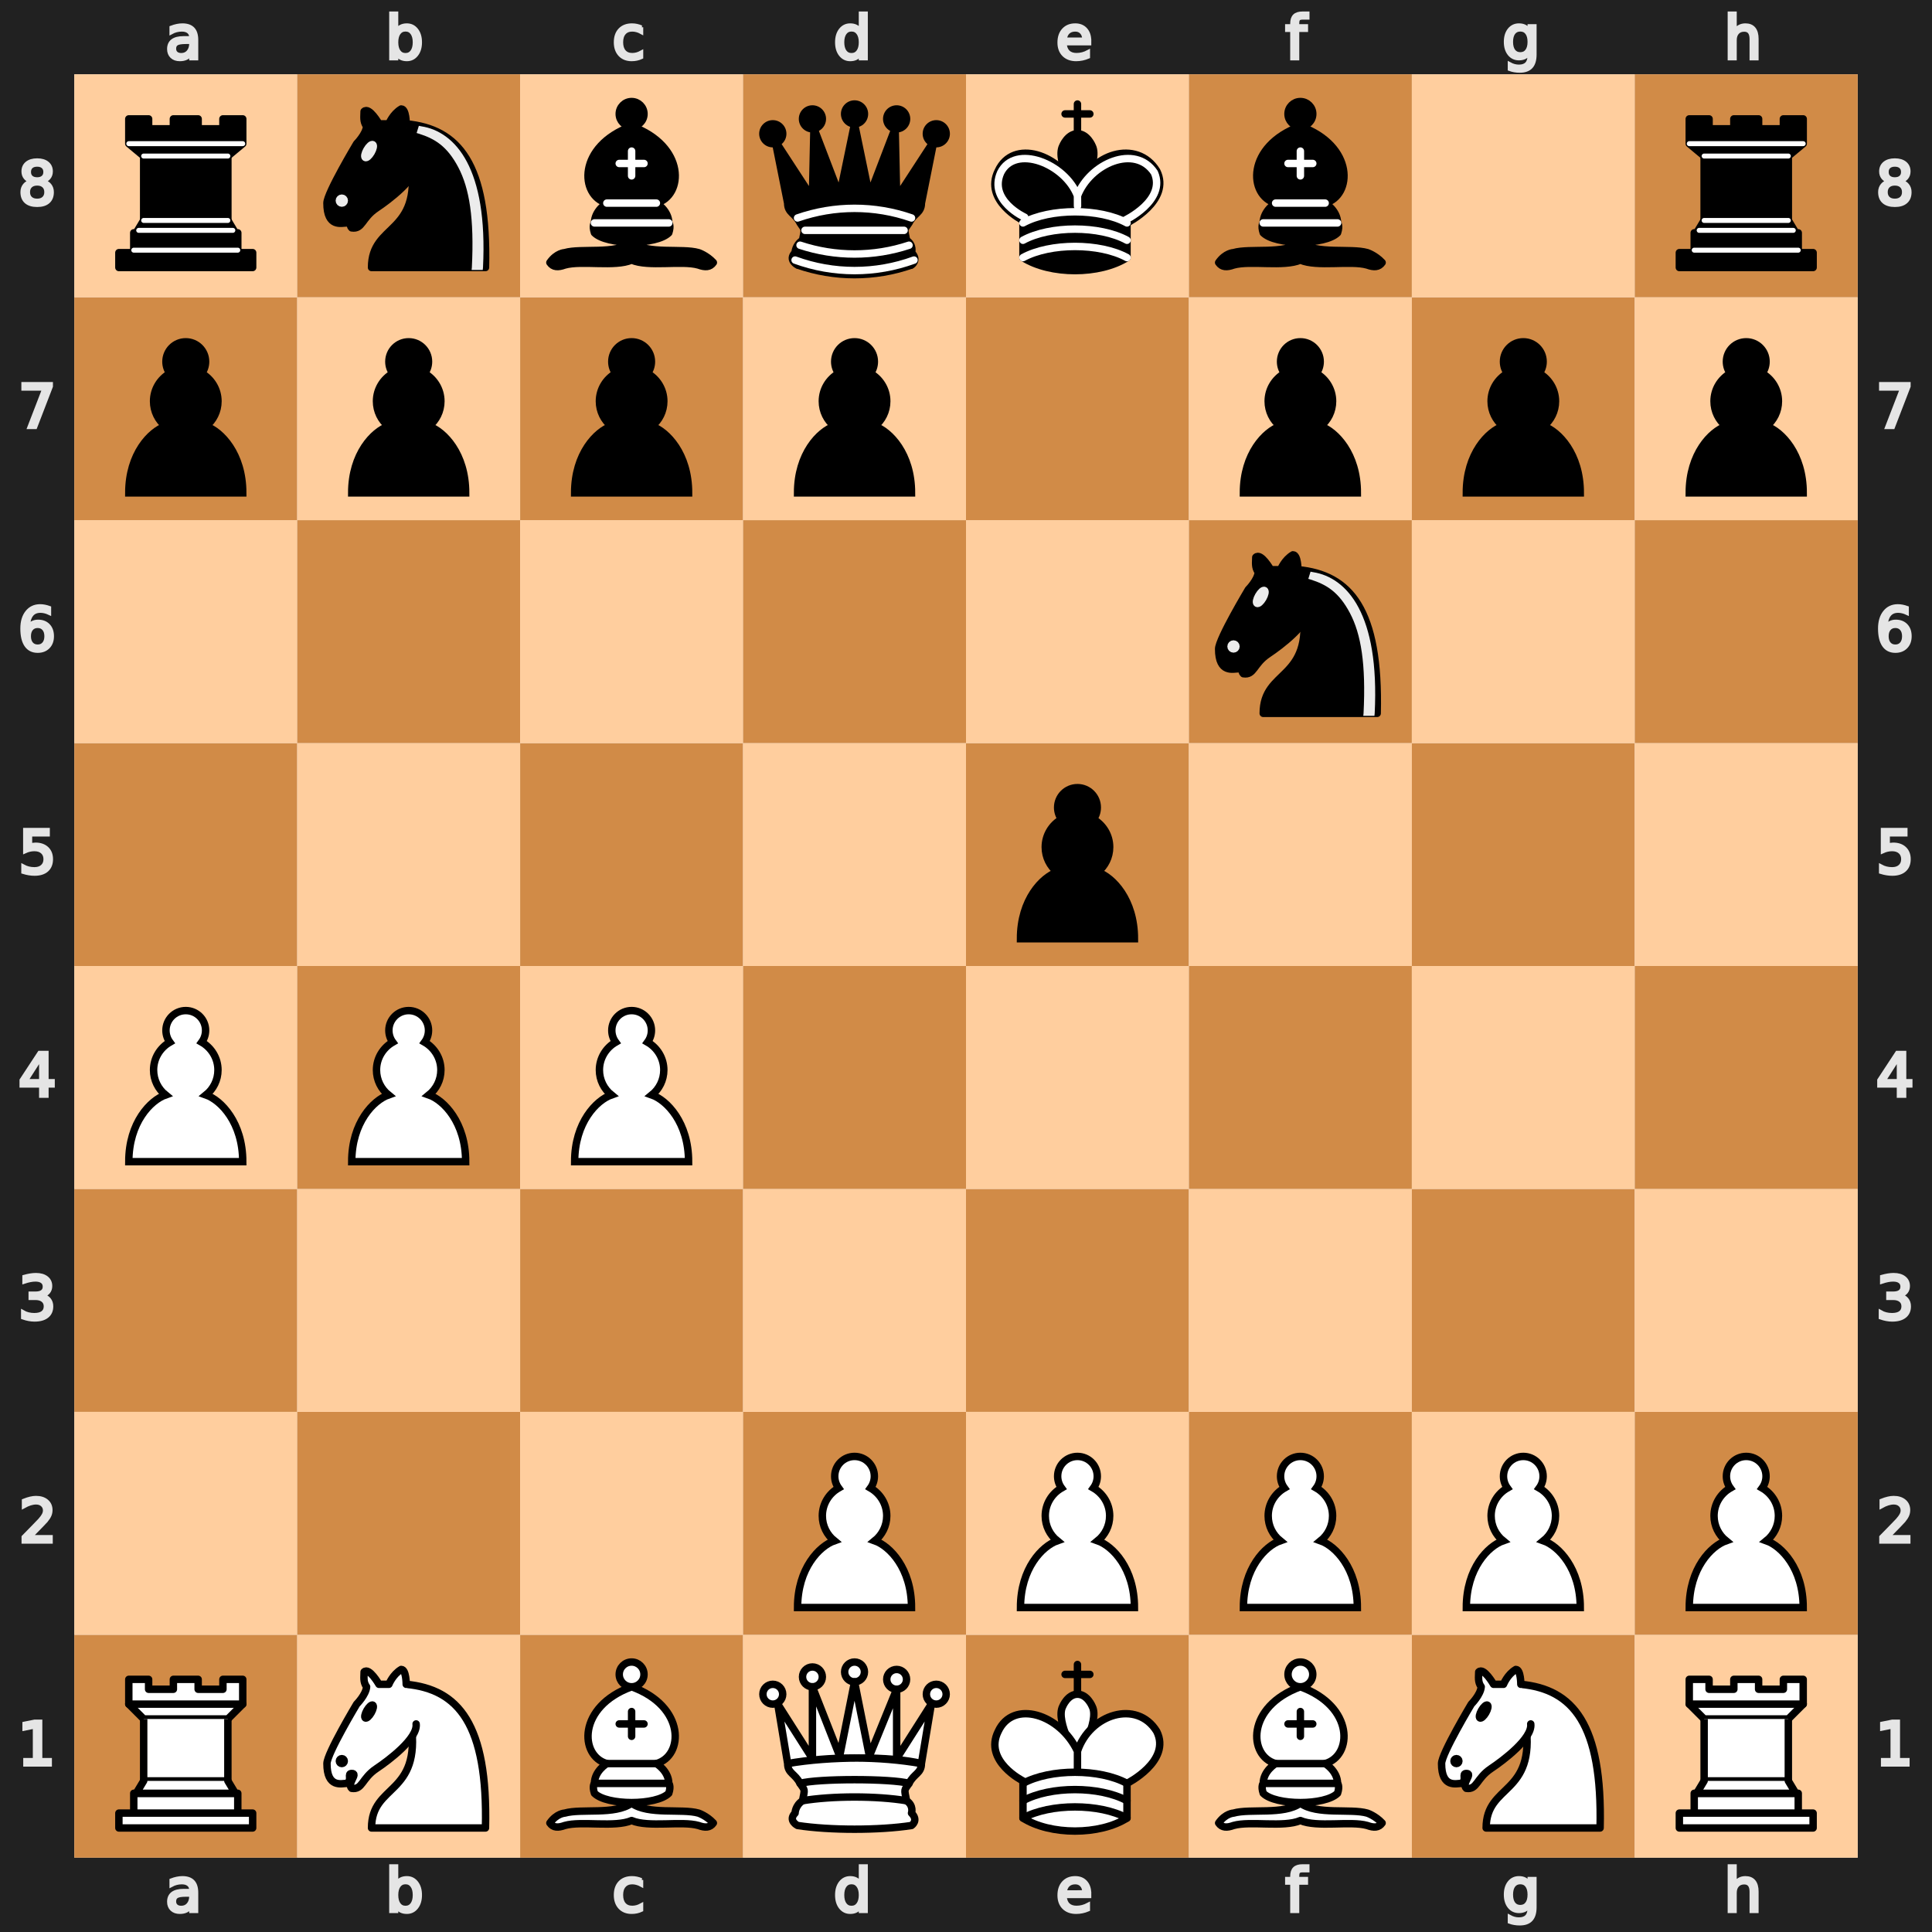
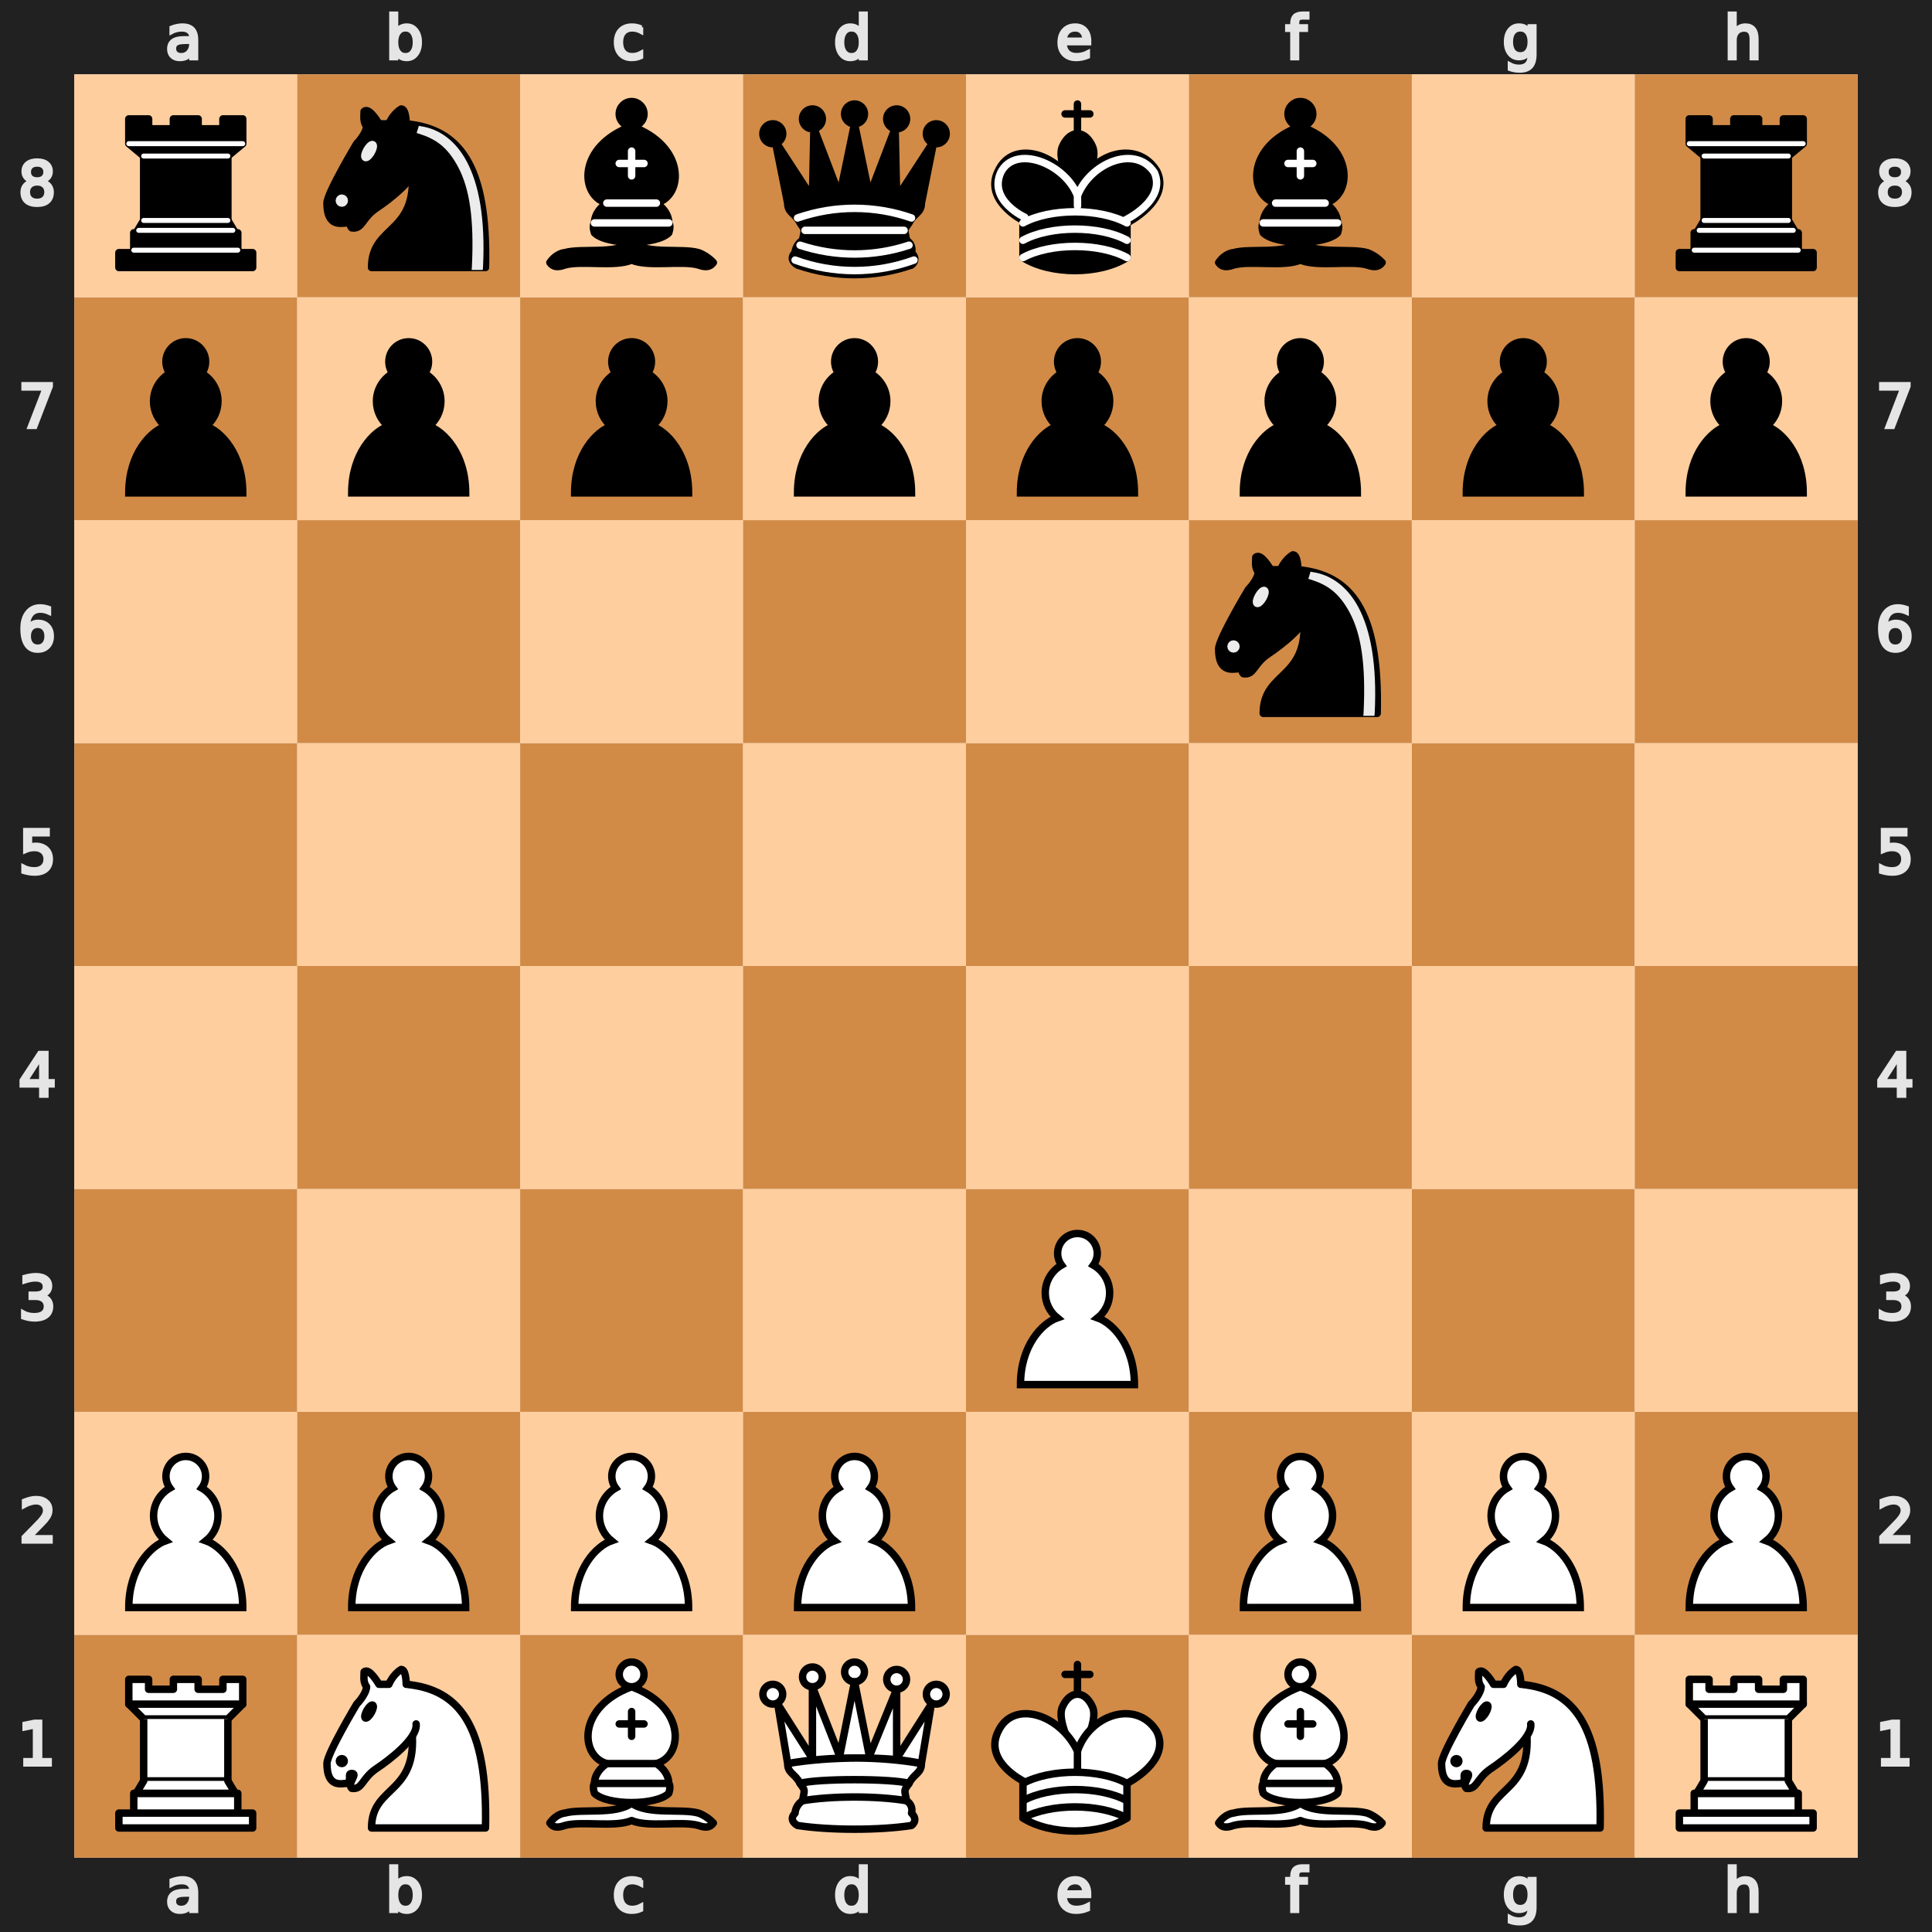
<svg xmlns="http://www.w3.org/2000/svg" xmlns:xlink="http://www.w3.org/1999/xlink" viewBox="0 0 390 390">
  <defs>
    <g id="white-pawn" class="white pawn">
      <path d="M22.5 9c-2.21 0-4 1.79-4 4 0 .89.29 1.71.78 2.38C17.33 16.5 16 18.59 16 21c0 2.03.94 3.84 2.41 5.03-3 1.06-7.41 5.55-7.41 13.47h23c0-7.92-4.41-12.41-7.41-13.47 1.47-1.19 2.41-3 2.41-5.03 0-2.41-1.33-4.5-3.28-5.62.49-.67.78-1.49.78-2.38 0-2.21-1.79-4-4-4z" fill="#fff" stroke="#000" stroke-width="1.5" stroke-linecap="round" />
    </g>
    <g id="white-knight" class="white knight" fill="none" fill-rule="evenodd" stroke="#000" stroke-width="1.5" stroke-linecap="round" stroke-linejoin="round">
      <path d="M 22,10 C 32.5,11 38.5,18 38,39 L 15,39 C 15,30 25,32.5 23,18" style="fill:#ffffff; stroke:#000000;" />
      <path d="M 24,18 C 24.38,20.91 18.45,25.37 16,27 C 13,29 13.18,31.34 11,31 C 9.958,30.06 12.41,27.96 11,28 C 10,28 11.19,29.23 10,30 C 9,30 5.997,31 6,26 C 6,24 12,14 12,14 C 12,14 13.89,12.1 14,10.5 C 13.27,9.506 13.5,8.5 13.5,7.5 C 14.5,6.5 16.5,10 16.5,10 L 18.5,10 C 18.5,10 19.28,8.008 21,7 C 22,7 22,10 22,10" style="fill:#ffffff; stroke:#000000;" />
      <path d="M 9.5 25.5 A 0.5 0.5 0 1 1 8.5,25.5 A 0.5 0.5 0 1 1 9.5 25.5 z" style="fill:#000000; stroke:#000000;" />
      <path d="M 15 15.5 A 0.5 1.5 0 1 1 14,15.5 A 0.5 1.5 0 1 1 15 15.5 z" transform="matrix(0.866,0.5,-0.5,0.866,9.693,-5.173)" style="fill:#000000; stroke:#000000;" />
    </g>
    <g id="white-bishop" class="white bishop" fill="none" fill-rule="evenodd" stroke="#000" stroke-width="1.5" stroke-linecap="round" stroke-linejoin="round">
      <g fill="#fff" stroke-linecap="butt">
        <path d="M9 36c3.39-.97 10.11.43 13.5-2 3.39 2.43 10.11 1.03 13.5 2 0 0 1.65.54 3 2-.68.97-1.65.99-3 .5-3.39-.97-10.11.46-13.5-1-3.39 1.46-10.11.03-13.5 1-1.354.49-2.323.47-3-.5 1.354-1.94 3-2 3-2zM15 32c2.5 2.5 12.5 2.5 15 0 .5-1.5 0-2 0-2 0-2.5-2.5-4-2.5-4 5.5-1.5 6-11.5-5-15.5-11 4-10.5 14-5 15.5 0 0-2.5 1.5-2.5 4 0 0-.5.5 0 2zM25 8a2.5 2.5 0 1 1-5 0 2.5 2.5 0 1 1 5 0z" />
      </g>
      <path d="M17.5 26h10M15 30h15m-7.5-14.5v5M20 18h5" stroke-linejoin="miter" />
    </g>
    <g id="white-rook" class="white rook" fill="#fff" fill-rule="evenodd" stroke="#000" stroke-width="1.5" stroke-linecap="round" stroke-linejoin="round">
      <path d="M9 39h27v-3H9v3zM12 36v-4h21v4H12zM11 14V9h4v2h5V9h5v2h5V9h4v5" stroke-linecap="butt" />
      <path d="M34 14l-3 3H14l-3-3" />
      <path d="M31 17v12.5H14V17" stroke-linecap="butt" stroke-linejoin="miter" />
      <path d="M31 29.5l1.5 2.5h-20l1.5-2.5" />
      <path d="M11 14h23" fill="none" stroke-linejoin="miter" />
    </g>
    <g id="white-queen" class="white queen" fill="#fff" fill-rule="evenodd" stroke="#000" stroke-width="1.5" stroke-linecap="round" stroke-linejoin="round">
      <path d="M8 12a2 2 0 1 1-4 0 2 2 0 1 1 4 0zM24.5 7.5a2 2 0 1 1-4 0 2 2 0 1 1 4 0zM41 12a2 2 0 1 1-4 0 2 2 0 1 1 4 0zM16 8.5a2 2 0 1 1-4 0 2 2 0 1 1 4 0zM33 9a2 2 0 1 1-4 0 2 2 0 1 1 4 0z" />
      <path d="M9 26c8.5-1.5 21-1.5 27 0l2-12-7 11V11l-5.5 13.5-3-15-3 15-5.5-14V25L7 14l2 12zM9 26c0 2 1.5 2 2.5 4 1 1.5 1 1 .5 3.5-1.5 1-1.5 2.5-1.5 2.5-1.5 1.5.5 2.5.5 2.5 6.5 1 16.5 1 23 0 0 0 1.5-1 0-2.5 0 0 .5-1.5-1-2.5-.5-2.5-.5-2 .5-3.5 1-2 2.5-2 2.5-4-8.5-1.5-18.5-1.5-27 0z" stroke-linecap="butt" />
      <path d="M11.5 30c3.5-1 18.5-1 22 0M12 33.5c6-1 15-1 21 0" fill="none" />
    </g>
    <g id="white-king" class="white king" fill="none" fill-rule="evenodd" stroke="#000" stroke-width="1.5" stroke-linecap="round" stroke-linejoin="round">
      <path d="M22.5 11.63V6M20 8h5" stroke-linejoin="miter" />
      <path d="M22.5 25s4.5-7.5 3-10.5c0 0-1-2.5-3-2.5s-3 2.5-3 2.5c-1.5 3 3 10.5 3 10.5" fill="#fff" stroke-linecap="butt" stroke-linejoin="miter" />
      <path d="M11.5 37c5.5 3.5 15.5 3.5 21 0v-7s9-4.5 6-10.5c-4-6.5-13.5-3.5-16 4V27v-3.5c-3.5-7.5-13-10.5-16-4-3 6 5 10 5 10V37z" fill="#fff" />
      <path d="M11.5 30c5.5-3 15.5-3 21 0m-21 3.5c5.5-3 15.5-3 21 0m-21 3.5c5.5-3 15.5-3 21 0" />
    </g>
    <g id="black-pawn" class="black pawn">
      <path d="M22.5 9c-2.21 0-4 1.79-4 4 0 .89.29 1.71.78 2.38C17.33 16.5 16 18.59 16 21c0 2.03.94 3.84 2.41 5.03-3 1.06-7.41 5.55-7.41 13.47h23c0-7.92-4.41-12.41-7.41-13.47 1.47-1.19 2.41-3 2.41-5.03 0-2.41-1.33-4.5-3.28-5.62.49-.67.78-1.49.78-2.38 0-2.21-1.79-4-4-4z" fill="#000" stroke="#000" stroke-width="1.5" stroke-linecap="round" />
    </g>
    <g id="black-knight" class="black knight" fill="none" fill-rule="evenodd" stroke="#000" stroke-width="1.5" stroke-linecap="round" stroke-linejoin="round">
      <path d="M 22,10 C 32.5,11 38.5,18 38,39 L 15,39 C 15,30 25,32.5 23,18" style="fill:#000000; stroke:#000000;" />
      <path d="M 24,18 C 24.38,20.91 18.45,25.37 16,27 C 13,29 13.18,31.34 11,31 C 9.958,30.06 12.41,27.96 11,28 C 10,28 11.19,29.23 10,30 C 9,30 5.997,31 6,26 C 6,24 12,14 12,14 C 12,14 13.89,12.1 14,10.5 C 13.27,9.506 13.5,8.5 13.5,7.5 C 14.5,6.5 16.5,10 16.5,10 L 18.5,10 C 18.5,10 19.28,8.008 21,7 C 22,7 22,10 22,10" style="fill:#000000; stroke:#000000;" />
      <path d="M 9.5 25.5 A 0.5 0.5 0 1 1 8.5,25.5 A 0.5 0.5 0 1 1 9.5 25.5 z" style="fill:#ececec; stroke:#ececec;" />
      <path d="M 15 15.5 A 0.5 1.5 0 1 1 14,15.5 A 0.5 1.5 0 1 1 15 15.5 z" transform="matrix(0.866,0.5,-0.5,0.866,9.693,-5.173)" style="fill:#ececec; stroke:#ececec;" />
      <path d="M 24.55,10.4 L 24.1,11.85 L 24.6,12 C 27.75,13 30.25,14.49 32.5,18.75 C 34.75,23.01 35.75,29.06 35.25,39 L 35.2,39.5 L 37.45,39.5 L 37.5,39 C 38,28.94 36.62,22.15 34.25,17.66 C 31.88,13.17 28.46,11.02 25.06,10.5 L 24.55,10.4 z " style="fill:#ececec; stroke:none;" />
    </g>
    <g id="black-bishop" class="black bishop" fill="none" fill-rule="evenodd" stroke="#000" stroke-width="1.5" stroke-linecap="round" stroke-linejoin="round">
      <path d="M9 36c3.39-.97 10.11.43 13.5-2 3.39 2.43 10.11 1.03 13.5 2 0 0 1.65.54 3 2-.68.97-1.65.99-3 .5-3.39-.97-10.11.46-13.5-1-3.39 1.46-10.11.03-13.5 1-1.354.49-2.323.47-3-.5 1.354-1.94 3-2 3-2zm6-4c2.5 2.5 12.5 2.5 15 0 .5-1.5 0-2 0-2 0-2.5-2.5-4-2.5-4 5.5-1.5 6-11.5-5-15.5-11 4-10.5 14-5 15.5 0 0-2.5 1.5-2.5 4 0 0-.5.5 0 2zM25 8a2.5 2.5 0 1 1-5 0 2.5 2.5 0 1 1 5 0z" fill="#000" stroke-linecap="butt" />
      <path d="M17.5 26h10M15 30h15m-7.5-14.5v5M20 18h5" stroke="#fff" stroke-linejoin="miter" />
    </g>
    <g id="black-rook" class="black rook" fill="#000" fill-rule="evenodd" stroke="#000" stroke-width="1.5" stroke-linecap="round" stroke-linejoin="round">
      <path d="M9 39h27v-3H9v3zM12.5 32l1.5-2.5h17l1.5 2.5h-20zM12 36v-4h21v4H12z" stroke-linecap="butt" />
      <path d="M14 29.5v-13h17v13H14z" stroke-linecap="butt" stroke-linejoin="miter" />
      <path d="M14 16.5L11 14h23l-3 2.5H14zM11 14V9h4v2h5V9h5v2h5V9h4v5H11z" stroke-linecap="butt" />
      <path d="M12 35.5h21M13 31.5h19M14 29.5h17M14 16.5h17M11 14h23" fill="none" stroke="#fff" stroke-width="1" stroke-linejoin="miter" />
    </g>
    <g id="black-queen" class="black queen" fill="#000" fill-rule="evenodd" stroke="#000" stroke-width="1.5" stroke-linecap="round" stroke-linejoin="round">
      <g fill="#000" stroke="none">
        <circle cx="6" cy="12" r="2.75" />
        <circle cx="14" cy="9" r="2.75" />
        <circle cx="22.5" cy="8" r="2.75" />
        <circle cx="31" cy="9" r="2.75" />
        <circle cx="39" cy="12" r="2.75" />
      </g>
      <path d="M9 26c8.5-1.5 21-1.5 27 0l2.5-12.5L31 25l-.3-14.1-5.2 13.6-3-14.5-3 14.5-5.2-13.6L14 25 6.5 13.5 9 26zM9 26c0 2 1.5 2 2.5 4 1 1.5 1 1 .5 3.5-1.5 1-1.5 2.5-1.5 2.5-1.5 1.5.5 2.5.5 2.5 6.5 1 16.5 1 23 0 0 0 1.5-1 0-2.5 0 0 .5-1.5-1-2.5-.5-2.5-.5-2 .5-3.5 1-2 2.5-2 2.5-4-8.5-1.5-18.5-1.5-27 0z" stroke-linecap="butt" />
      <path d="M11 38.5a35 35 1 0 0 23 0" fill="none" stroke-linecap="butt" />
      <path d="M11 29a35 35 1 0 1 23 0M12.5 31.5h20M11.5 34.5a35 35 1 0 0 22 0M10.5 37.5a35 35 1 0 0 24 0" fill="none" stroke="#fff" />
    </g>
    <g id="black-king" class="black king" fill="none" fill-rule="evenodd" stroke="#000" stroke-width="1.5" stroke-linecap="round" stroke-linejoin="round">
      <path d="M22.5 11.63V6" stroke-linejoin="miter" />
      <path d="M22.5 25s4.5-7.5 3-10.5c0 0-1-2.5-3-2.5s-3 2.5-3 2.5c-1.5 3 3 10.5 3 10.5" fill="#000" stroke-linecap="butt" stroke-linejoin="miter" />
      <path d="M11.5 37c5.5 3.5 15.5 3.5 21 0v-7s9-4.5 6-10.5c-4-6.5-13.5-3.5-16 4V27v-3.5c-3.5-7.5-13-10.5-16-4-3 6 5 10 5 10V37z" fill="#000" />
      <path d="M20 8h5" stroke-linejoin="miter" />
      <path d="M32 29.5s8.5-4 6.03-9.65C34.15 14 25 18 22.5 24.5l.01 2.1-.01-2.1C20 18 9.906 14 6.997 19.85c-2.497 5.65 4.853 9 4.853 9M11.5 30c5.5-3 15.5-3 21 0m-21 3.5c5.5-3 15.5-3 21 0m-21 3.5c5.5-3 15.5-3 21 0" stroke="#fff" />
    </g>
  </defs>
  <rect x="7.5" y="7.5" width="375" height="375" fill="none" stroke="#212121" stroke-width="15" />
  <g transform="translate(20, 1) scale(0.75, 0.75)" fill="#e5e5e5" stroke="#e5e5e5">
    <path d="M23.328 10.016q-1.742 0-2.414.398-.672.398-.672 1.36 0 .765.5 1.218.508.445 1.375.445 1.196 0 1.914-.843.727-.852.727-2.258v-.32zm2.867-.594v4.992h-1.437v-1.328q-.492.797-1.227 1.18-.734.375-1.797.375-1.343 0-2.14-.75-.79-.758-.79-2.024 0-1.476.985-2.226.992-.75 2.953-.75h2.016V8.75q0-.992-.656-1.531-.649-.547-1.829-.547-.75 0-1.46.18-.711.18-1.368.539V6.062q.79-.304 1.532-.453.742-.156 1.445-.156 1.898 0 2.836.984.937.985.937 2.985z" />
  </g>
  <g transform="translate(20, 375) scale(0.75, 0.75)" fill="#e5e5e5" stroke="#e5e5e5">
    <path d="M23.328 10.016q-1.742 0-2.414.398-.672.398-.672 1.36 0 .765.5 1.218.508.445 1.375.445 1.196 0 1.914-.843.727-.852.727-2.258v-.32zm2.867-.594v4.992h-1.437v-1.328q-.492.797-1.227 1.18-.734.375-1.797.375-1.343 0-2.14-.75-.79-.758-.79-2.024 0-1.476.985-2.226.992-.75 2.953-.75h2.016V8.75q0-.992-.656-1.531-.649-.547-1.829-.547-.75 0-1.46.18-.711.18-1.368.539V6.062q.79-.304 1.532-.453.742-.156 1.445-.156 1.898 0 2.836.984.937.985.937 2.985z" />
  </g>
  <g transform="translate(65, 1) scale(0.75, 0.75)" fill="#e5e5e5" stroke="#e5e5e5">
    <path d="M24.922 10.047q0-1.586-.656-2.485-.649-.906-1.79-.906-1.14 0-1.796.906-.649.899-.649 2.485 0 1.586.649 2.492.656.898 1.797.898 1.14 0 1.789-.898.656-.906.656-2.492zm-4.89-3.055q.452-.781 1.14-1.156.695-.383 1.656-.383 1.594 0 2.586 1.266 1 1.265 1 3.328 0 2.062-1 3.328-.992 1.266-2.586 1.266-.96 0-1.656-.375-.688-.383-1.14-1.164v1.312h-1.446V2.258h1.445z" />
  </g>
  <g transform="translate(65, 375) scale(0.75, 0.75)" fill="#e5e5e5" stroke="#e5e5e5">
    <path d="M24.922 10.047q0-1.586-.656-2.485-.649-.906-1.79-.906-1.14 0-1.796.906-.649.899-.649 2.485 0 1.586.649 2.492.656.898 1.797.898 1.14 0 1.789-.898.656-.906.656-2.492zm-4.89-3.055q.452-.781 1.14-1.156.695-.383 1.656-.383 1.594 0 2.586 1.266 1 1.265 1 3.328 0 2.062-1 3.328-.992 1.266-2.586 1.266-.96 0-1.656-.375-.688-.383-1.14-1.164v1.312h-1.446V2.258h1.445z" />
  </g>
  <g transform="translate(110, 1) scale(0.75, 0.75)" fill="#e5e5e5" stroke="#e5e5e5">
    <path d="M25.96 6v1.344q-.608-.336-1.226-.5-.609-.172-1.234-.172-1.398 0-2.172.89-.773.883-.773 2.485 0 1.601.773 2.492.774.883 2.172.883.625 0 1.234-.164.618-.172 1.227-.508v1.328q-.602.281-1.25.422-.64.14-1.367.14-1.977 0-3.14-1.242-1.165-1.242-1.165-3.351 0-2.14 1.172-3.367 1.18-1.227 3.227-1.227.664 0 1.296.14.633.134 1.227.407z" />
  </g>
  <g transform="translate(110, 375) scale(0.75, 0.75)" fill="#e5e5e5" stroke="#e5e5e5">
    <path d="M25.96 6v1.344q-.608-.336-1.226-.5-.609-.172-1.234-.172-1.398 0-2.172.89-.773.883-.773 2.485 0 1.601.773 2.492.774.883 2.172.883.625 0 1.234-.164.618-.172 1.227-.508v1.328q-.602.281-1.25.422-.64.14-1.367.14-1.977 0-3.14-1.242-1.165-1.242-1.165-3.351 0-2.14 1.172-3.367 1.18-1.227 3.227-1.227.664 0 1.296.14.633.134 1.227.407z" />
  </g>
  <g transform="translate(155, 1) scale(0.75, 0.75)" fill="#e5e5e5" stroke="#e5e5e5">
    <path d="M24.973 6.992V2.258h1.437v12.156h-1.437v-1.312q-.453.78-1.149 1.164-.687.375-1.656.375-1.586 0-2.586-1.266-.992-1.266-.992-3.328 0-2.063.992-3.328 1-1.266 2.586-1.266.969 0 1.656.383.696.375 1.149 1.156zm-4.899 3.055q0 1.586.649 2.492.656.898 1.797.898 1.14 0 1.796-.898.657-.906.657-2.492 0-1.586-.657-2.485-.656-.906-1.796-.906-1.141 0-1.797.906-.649.899-.649 2.485z" />
  </g>
  <g transform="translate(155, 375) scale(0.75, 0.75)" fill="#e5e5e5" stroke="#e5e5e5">
    <path d="M24.973 6.992V2.258h1.437v12.156h-1.437v-1.312q-.453.78-1.149 1.164-.687.375-1.656.375-1.586 0-2.586-1.266-.992-1.266-.992-3.328 0-2.063.992-3.328 1-1.266 2.586-1.266.969 0 1.656.383.696.375 1.149 1.156zm-4.899 3.055q0 1.586.649 2.492.656.898 1.797.898 1.14 0 1.796-.898.657-.906.657-2.492 0-1.586-.657-2.485-.656-.906-1.796-.906-1.141 0-1.797.906-.649.899-.649 2.485z" />
  </g>
  <g transform="translate(200, 1) scale(0.75, 0.75)" fill="#e5e5e5" stroke="#e5e5e5">
    <path d="M26.555 9.68v.703h-6.61q.094 1.484.89 2.265.806.774 2.235.774.828 0 1.602-.203.781-.203 1.547-.61v1.36q-.774.328-1.586.5-.813.172-1.649.172-2.093 0-3.32-1.22-1.219-1.218-1.219-3.296 0-2.148 1.157-3.406 1.164-1.266 3.132-1.266 1.766 0 2.79 1.14 1.03 1.134 1.03 3.087zm-1.438-.422q-.015-1.18-.664-1.883-.64-.703-1.703-.703-1.203 0-1.93.68-.718.68-.828 1.914z" />
  </g>
  <g transform="translate(200, 375) scale(0.75, 0.75)" fill="#e5e5e5" stroke="#e5e5e5">
    <path d="M26.555 9.68v.703h-6.61q.094 1.484.89 2.265.806.774 2.235.774.828 0 1.602-.203.781-.203 1.547-.61v1.36q-.774.328-1.586.5-.813.172-1.649.172-2.093 0-3.32-1.22-1.219-1.218-1.219-3.296 0-2.148 1.157-3.406 1.164-1.266 3.132-1.266 1.766 0 2.79 1.14 1.03 1.134 1.03 3.087zm-1.438-.422q-.015-1.18-.664-1.883-.64-.703-1.703-.703-1.203 0-1.93.68-.718.68-.828 1.914z" />
  </g>
  <g transform="translate(245, 1) scale(0.75, 0.75)" fill="#e5e5e5" stroke="#e5e5e5">
    <path d="M25.285 2.258v1.195H23.91q-.773 0-1.078.313-.297.312-.297 1.125v.773h2.367v1.117h-2.367v7.633H21.09V6.781h-1.375V5.664h1.375v-.61q0-1.46.68-2.124.68-.672 2.156-.672z" />
  </g>
  <g transform="translate(245, 375) scale(0.75, 0.75)" fill="#e5e5e5" stroke="#e5e5e5">
    <path d="M25.285 2.258v1.195H23.91q-.773 0-1.078.313-.297.312-.297 1.125v.773h2.367v1.117h-2.367v7.633H21.09V6.781h-1.375V5.664h1.375v-.61q0-1.46.68-2.124.68-.672 2.156-.672z" />
  </g>
  <g transform="translate(290, 1) scale(0.75, 0.75)" fill="#e5e5e5" stroke="#e5e5e5">
    <path d="M24.973 9.937q0-1.562-.649-2.421-.64-.86-1.804-.86-1.157 0-1.805.86-.64.859-.64 2.421 0 1.555.64 2.415.648.859 1.805.859 1.164 0 1.804-.86.649-.859.649-2.414zm1.437 3.391q0 2.234-.992 3.32-.992 1.094-3.04 1.094-.757 0-1.429-.117-.672-.11-1.304-.344v-1.398q.632.344 1.25.508.617.164 1.257.164 1.414 0 2.118-.743.703-.734.703-2.226v-.711q-.446.773-1.141 1.156-.695.383-1.664.383-1.61 0-2.594-1.227-.984-1.226-.984-3.25 0-2.03.984-3.257.985-1.227 2.594-1.227.969 0 1.664.383t1.14 1.156V5.664h1.438z" />
  </g>
  <g transform="translate(290, 375) scale(0.75, 0.75)" fill="#e5e5e5" stroke="#e5e5e5">
    <path d="M24.973 9.937q0-1.562-.649-2.421-.64-.86-1.804-.86-1.157 0-1.805.86-.64.859-.64 2.421 0 1.555.64 2.415.648.859 1.805.859 1.164 0 1.804-.86.649-.859.649-2.414zm1.437 3.391q0 2.234-.992 3.32-.992 1.094-3.04 1.094-.757 0-1.429-.117-.672-.11-1.304-.344v-1.398q.632.344 1.25.508.617.164 1.257.164 1.414 0 2.118-.743.703-.734.703-2.226v-.711q-.446.773-1.141 1.156-.695.383-1.664.383-1.61 0-2.594-1.227-.984-1.226-.984-3.25 0-2.03.984-3.257.985-1.227 2.594-1.227.969 0 1.664.383t1.14 1.156V5.664h1.438z" />
  </g>
  <g transform="translate(335, 1) scale(0.75, 0.75)" fill="#e5e5e5" stroke="#e5e5e5">
    <path d="M26.164 9.133v5.281h-1.437V9.18q0-1.243-.485-1.86-.484-.617-1.453-.617-1.164 0-1.836.742-.672.742-.672 2.024v4.945h-1.445V2.258h1.445v4.765q.516-.789 1.211-1.18.703-.39 1.617-.39 1.508 0 2.282.938.773.93.773 2.742z" />
  </g>
  <g transform="translate(335, 375) scale(0.75, 0.75)" fill="#e5e5e5" stroke="#e5e5e5">
    <path d="M26.164 9.133v5.281h-1.437V9.18q0-1.243-.485-1.86-.484-.617-1.453-.617-1.164 0-1.836.742-.672.742-.672 2.024v4.945h-1.445V2.258h1.445v4.765q.516-.789 1.211-1.18.703-.39 1.617-.39 1.508 0 2.282.938.773.93.773 2.742z" />
  </g>
  <g transform="translate(0, 335) scale(0.75, 0.75)" fill="#e5e5e5" stroke="#e5e5e5">
    <path d="M6.754 26.996h2.578v-8.898l-2.805.562v-1.437l2.79-.563h1.578v10.336h2.578v1.328h-6.72z" />
  </g>
  <g transform="translate(375, 335) scale(0.75, 0.75)" fill="#e5e5e5" stroke="#e5e5e5">
    <path d="M6.754 26.996h2.578v-8.898l-2.805.562v-1.437l2.79-.563h1.578v10.336h2.578v1.328h-6.72z" />
  </g>
  <g transform="translate(0, 290) scale(0.75, 0.75)" fill="#e5e5e5" stroke="#e5e5e5">
    <path d="M8.195 26.996h5.508v1.328H6.297v-1.328q.898-.93 2.445-2.492 1.555-1.57 1.953-2.024.758-.851 1.055-1.437.305-.594.305-1.164 0-.93-.657-1.516-.648-.586-1.695-.586-.742 0-1.57.258-.82.258-1.758.781v-1.593q.953-.383 1.781-.578.828-.196 1.516-.196 1.812 0 2.89.906 1.079.907 1.079 2.422 0 .72-.274 1.368-.265.64-.976 1.515-.196.227-1.243 1.313-1.046 1.078-2.953 3.023z" />
  </g>
  <g transform="translate(375, 290) scale(0.75, 0.75)" fill="#e5e5e5" stroke="#e5e5e5">
    <path d="M8.195 26.996h5.508v1.328H6.297v-1.328q.898-.93 2.445-2.492 1.555-1.57 1.953-2.024.758-.851 1.055-1.437.305-.594.305-1.164 0-.93-.657-1.516-.648-.586-1.695-.586-.742 0-1.57.258-.82.258-1.758.781v-1.593q.953-.383 1.781-.578.828-.196 1.516-.196 1.812 0 2.89.906 1.079.907 1.079 2.422 0 .72-.274 1.368-.265.64-.976 1.515-.196.227-1.243 1.313-1.046 1.078-2.953 3.023z" />
  </g>
  <g transform="translate(0, 245) scale(0.75, 0.75)" fill="#e5e5e5" stroke="#e5e5e5">
    <path d="M11.434 22.035q1.132.242 1.765 1.008.64.766.64 1.89 0 1.727-1.187 2.672-1.187.946-3.375.946-.734 0-1.515-.149-.774-.14-1.602-.43V26.45q.656.383 1.438.578.78.196 1.632.196 1.485 0 2.258-.586.782-.586.782-1.703 0-1.032-.727-1.61-.719-.586-2.008-.586h-1.36v-1.297h1.423q1.164 0 1.78-.46.618-.47.618-1.344 0-.899-.64-1.375-.633-.485-1.82-.485-.65 0-1.391.141-.743.14-1.633.437V16.95q.898-.25 1.68-.375.788-.125 1.484-.125 1.797 0 2.844.82 1.046.813 1.046 2.204 0 .968-.554 1.64-.555.664-1.578.922z" />
  </g>
  <g transform="translate(375, 245) scale(0.75, 0.75)" fill="#e5e5e5" stroke="#e5e5e5">
    <path d="M11.434 22.035q1.132.242 1.765 1.008.64.766.64 1.89 0 1.727-1.187 2.672-1.187.946-3.375.946-.734 0-1.515-.149-.774-.14-1.602-.43V26.45q.656.383 1.438.578.78.196 1.632.196 1.485 0 2.258-.586.782-.586.782-1.703 0-1.032-.727-1.61-.719-.586-2.008-.586h-1.36v-1.297h1.423q1.164 0 1.78-.46.618-.47.618-1.344 0-.899-.64-1.375-.633-.485-1.82-.485-.65 0-1.391.141-.743.14-1.633.437V16.95q.898-.25 1.68-.375.788-.125 1.484-.125 1.797 0 2.844.82 1.046.813 1.046 2.204 0 .968-.554 1.64-.555.664-1.578.922z" />
  </g>
  <g transform="translate(0, 200) scale(0.75, 0.75)" fill="#e5e5e5" stroke="#e5e5e5">
    <path d="M11.016 18.035L7.03 24.262h3.985zm-.414-1.375h1.984v7.602h1.664v1.312h-1.664v2.75h-1.57v-2.75H5.75v-1.523z" />
  </g>
  <g transform="translate(375, 200) scale(0.75, 0.75)" fill="#e5e5e5" stroke="#e5e5e5">
    <path d="M11.016 18.035L7.03 24.262h3.985zm-.414-1.375h1.984v7.602h1.664v1.312h-1.664v2.75h-1.57v-2.75H5.75v-1.523z" />
  </g>
  <g transform="translate(0, 155) scale(0.75, 0.75)" fill="#e5e5e5" stroke="#e5e5e5">
    <path d="M6.719 16.66h6.195v1.328h-4.75v2.86q.344-.118.688-.172.343-.063.687-.063 1.953 0 3.094 1.07 1.14 1.07 1.14 2.899 0 1.883-1.171 2.93-1.172 1.039-3.305 1.039-.735 0-1.5-.125-.758-.125-1.57-.375v-1.586q.703.383 1.453.57.75.188 1.586.188 1.351 0 2.14-.711.79-.711.79-1.93 0-1.219-.79-1.93-.789-.71-2.14-.71-.633 0-1.266.14-.625.14-1.281.438z" />
  </g>
  <g transform="translate(375, 155) scale(0.75, 0.75)" fill="#e5e5e5" stroke="#e5e5e5">
    <path d="M6.719 16.66h6.195v1.328h-4.75v2.86q.344-.118.688-.172.343-.063.687-.063 1.953 0 3.094 1.07 1.14 1.07 1.14 2.899 0 1.883-1.171 2.93-1.172 1.039-3.305 1.039-.735 0-1.5-.125-.758-.125-1.57-.375v-1.586q.703.383 1.453.57.75.188 1.586.188 1.351 0 2.14-.711.79-.711.79-1.93 0-1.219-.79-1.93-.789-.71-2.14-.71-.633 0-1.266.14-.625.14-1.281.438z" />
  </g>
  <g transform="translate(0, 110) scale(0.75, 0.75)" fill="#e5e5e5" stroke="#e5e5e5">
    <path d="M10.137 21.863q-1.063 0-1.688.727-.617.726-.617 1.992 0 1.258.617 1.992.625.727 1.688.727 1.062 0 1.68-.727.624-.734.624-1.992 0-1.266-.625-1.992-.617-.727-1.68-.727zm3.133-4.945v1.437q-.594-.28-1.204-.43-.601-.148-1.195-.148-1.562 0-2.39 1.055-.82 1.055-.938 3.188.46-.68 1.156-1.04.696-.367 1.531-.367 1.758 0 2.774 1.07 1.023 1.063 1.023 2.899 0 1.797-1.062 2.883-1.063 1.086-2.828 1.086-2.024 0-3.094-1.547-1.07-1.555-1.07-4.5 0-2.766 1.312-4.406 1.313-1.649 3.524-1.649.593 0 1.195.117.61.118 1.266.352z" />
  </g>
  <g transform="translate(375, 110) scale(0.75, 0.75)" fill="#e5e5e5" stroke="#e5e5e5">
    <path d="M10.137 21.863q-1.063 0-1.688.727-.617.726-.617 1.992 0 1.258.617 1.992.625.727 1.688.727 1.062 0 1.68-.727.624-.734.624-1.992 0-1.266-.625-1.992-.617-.727-1.68-.727zm3.133-4.945v1.437q-.594-.28-1.204-.43-.601-.148-1.195-.148-1.562 0-2.39 1.055-.82 1.055-.938 3.188.46-.68 1.156-1.04.696-.367 1.531-.367 1.758 0 2.774 1.07 1.023 1.063 1.023 2.899 0 1.797-1.062 2.883-1.063 1.086-2.828 1.086-2.024 0-3.094-1.547-1.07-1.555-1.07-4.5 0-2.766 1.312-4.406 1.313-1.649 3.524-1.649.593 0 1.195.117.61.118 1.266.352z" />
  </g>
  <g transform="translate(0, 65) scale(0.75, 0.75)" fill="#e5e5e5" stroke="#e5e5e5">
    <path d="M6.25 16.66h7.5v.672L9.516 28.324H7.867l3.985-10.336H6.25z" />
  </g>
  <g transform="translate(375, 65) scale(0.75, 0.75)" fill="#e5e5e5" stroke="#e5e5e5">
    <path d="M6.25 16.66h7.5v.672L9.516 28.324H7.867l3.985-10.336H6.25z" />
  </g>
  <g transform="translate(0, 20) scale(0.75, 0.75)" fill="#e5e5e5" stroke="#e5e5e5">
    <path d="M10 22.785q-1.125 0-1.773.602-.641.601-.641 1.656t.64 1.656q.649.602 1.774.602t1.773-.602q.649-.61.649-1.656 0-1.055-.649-1.656-.64-.602-1.773-.602zm-1.578-.672q-1.016-.25-1.586-.945-.563-.695-.563-1.695 0-1.399.993-2.211 1-.813 2.734-.813 1.742 0 2.734.813.993.812.993 2.21 0 1-.57 1.696-.563.695-1.571.945 1.14.266 1.773 1.04.641.773.641 1.89 0 1.695-1.04 2.602-1.03.906-2.96.906t-2.969-.906Q6 26.738 6 25.043q0-1.117.64-1.89.641-.774 1.782-1.04zm-.578-2.492q0 .906.562 1.414.57.508 1.594.508 1.016 0 1.586-.508.578-.508.578-1.414 0-.906-.578-1.414-.57-.508-1.586-.508-1.023 0-1.594.508-.562.508-.562 1.414z" />
  </g>
  <g transform="translate(375, 20) scale(0.75, 0.75)" fill="#e5e5e5" stroke="#e5e5e5">
    <path d="M10 22.785q-1.125 0-1.773.602-.641.601-.641 1.656t.64 1.656q.649.602 1.774.602t1.773-.602q.649-.61.649-1.656 0-1.055-.649-1.656-.64-.602-1.773-.602zm-1.578-.672q-1.016-.25-1.586-.945-.563-.695-.563-1.695 0-1.399.993-2.211 1-.813 2.734-.813 1.742 0 2.734.813.993.812.993 2.21 0 1-.57 1.696-.563.695-1.571.945 1.14.266 1.773 1.04.641.773.641 1.89 0 1.695-1.04 2.602-1.03.906-2.96.906t-2.969-.906Q6 26.738 6 25.043q0-1.117.64-1.89.641-.774 1.782-1.04zm-.578-2.492q0 .906.562 1.414.57.508 1.594.508 1.016 0 1.586-.508.578-.508.578-1.414 0-.906-.578-1.414-.57-.508-1.586-.508-1.023 0-1.594.508-.562.508-.562 1.414z" />
  </g>
  <rect x="15" y="330" width="45" height="45" class="square dark a1" stroke="none" fill="#d18b47" />
  <rect x="60" y="330" width="45" height="45" class="square light b1" stroke="none" fill="#ffce9e" />
  <rect x="105" y="330" width="45" height="45" class="square dark c1" stroke="none" fill="#d18b47" />
  <rect x="150" y="330" width="45" height="45" class="square light d1" stroke="none" fill="#ffce9e" />
  <rect x="195" y="330" width="45" height="45" class="square dark e1" stroke="none" fill="#d18b47" />
  <rect x="240" y="330" width="45" height="45" class="square light f1" stroke="none" fill="#ffce9e" />
  <rect x="285" y="330" width="45" height="45" class="square dark g1" stroke="none" fill="#d18b47" />
  <rect x="330" y="330" width="45" height="45" class="square light h1" stroke="none" fill="#ffce9e" />
  <rect x="15" y="285" width="45" height="45" class="square light a2" stroke="none" fill="#ffce9e" />
  <rect x="60" y="285" width="45" height="45" class="square dark b2" stroke="none" fill="#d18b47" />
  <rect x="105" y="285" width="45" height="45" class="square light c2" stroke="none" fill="#ffce9e" />
  <rect x="150" y="285" width="45" height="45" class="square dark d2" stroke="none" fill="#d18b47" />
  <rect x="195" y="285" width="45" height="45" class="square light e2" stroke="none" fill="#ffce9e" />
  <rect x="240" y="285" width="45" height="45" class="square dark f2" stroke="none" fill="#d18b47" />
  <rect x="285" y="285" width="45" height="45" class="square light g2" stroke="none" fill="#ffce9e" />
  <rect x="330" y="285" width="45" height="45" class="square dark h2" stroke="none" fill="#d18b47" />
  <rect x="15" y="240" width="45" height="45" class="square dark a3" stroke="none" fill="#d18b47" />
  <rect x="60" y="240" width="45" height="45" class="square light b3" stroke="none" fill="#ffce9e" />
  <rect x="105" y="240" width="45" height="45" class="square dark c3" stroke="none" fill="#d18b47" />
  <rect x="150" y="240" width="45" height="45" class="square light d3" stroke="none" fill="#ffce9e" />
  <rect x="195" y="240" width="45" height="45" class="square dark e3" stroke="none" fill="#d18b47" />
  <rect x="240" y="240" width="45" height="45" class="square light f3" stroke="none" fill="#ffce9e" />
  <rect x="285" y="240" width="45" height="45" class="square dark g3" stroke="none" fill="#d18b47" />
  <rect x="330" y="240" width="45" height="45" class="square light h3" stroke="none" fill="#ffce9e" />
  <rect x="15" y="195" width="45" height="45" class="square light a4" stroke="none" fill="#ffce9e" />
  <rect x="60" y="195" width="45" height="45" class="square dark b4" stroke="none" fill="#d18b47" />
  <rect x="105" y="195" width="45" height="45" class="square light c4" stroke="none" fill="#ffce9e" />
  <rect x="150" y="195" width="45" height="45" class="square dark d4" stroke="none" fill="#d18b47" />
  <rect x="195" y="195" width="45" height="45" class="square light e4" stroke="none" fill="#ffce9e" />
  <rect x="240" y="195" width="45" height="45" class="square dark f4" stroke="none" fill="#d18b47" />
  <rect x="285" y="195" width="45" height="45" class="square light g4" stroke="none" fill="#ffce9e" />
  <rect x="330" y="195" width="45" height="45" class="square dark h4" stroke="none" fill="#d18b47" />
  <rect x="15" y="150" width="45" height="45" class="square dark a5" stroke="none" fill="#d18b47" />
  <rect x="60" y="150" width="45" height="45" class="square light b5" stroke="none" fill="#ffce9e" />
  <rect x="105" y="150" width="45" height="45" class="square dark c5" stroke="none" fill="#d18b47" />
  <rect x="150" y="150" width="45" height="45" class="square light d5" stroke="none" fill="#ffce9e" />
  <rect x="195" y="150" width="45" height="45" class="square dark e5" stroke="none" fill="#d18b47" />
  <rect x="240" y="150" width="45" height="45" class="square light f5" stroke="none" fill="#ffce9e" />
  <rect x="285" y="150" width="45" height="45" class="square dark g5" stroke="none" fill="#d18b47" />
  <rect x="330" y="150" width="45" height="45" class="square light h5" stroke="none" fill="#ffce9e" />
  <rect x="15" y="105" width="45" height="45" class="square light a6" stroke="none" fill="#ffce9e" />
  <rect x="60" y="105" width="45" height="45" class="square dark b6" stroke="none" fill="#d18b47" />
  <rect x="105" y="105" width="45" height="45" class="square light c6" stroke="none" fill="#ffce9e" />
  <rect x="150" y="105" width="45" height="45" class="square dark d6" stroke="none" fill="#d18b47" />
  <rect x="195" y="105" width="45" height="45" class="square light e6" stroke="none" fill="#ffce9e" />
  <rect x="240" y="105" width="45" height="45" class="square dark f6" stroke="none" fill="#d18b47" />
  <rect x="285" y="105" width="45" height="45" class="square light g6" stroke="none" fill="#ffce9e" />
  <rect x="330" y="105" width="45" height="45" class="square dark h6" stroke="none" fill="#d18b47" />
  <rect x="15" y="60" width="45" height="45" class="square dark a7" stroke="none" fill="#d18b47" />
  <rect x="60" y="60" width="45" height="45" class="square light b7" stroke="none" fill="#ffce9e" />
  <rect x="105" y="60" width="45" height="45" class="square dark c7" stroke="none" fill="#d18b47" />
  <rect x="150" y="60" width="45" height="45" class="square light d7" stroke="none" fill="#ffce9e" />
  <rect x="195" y="60" width="45" height="45" class="square dark e7" stroke="none" fill="#d18b47" />
  <rect x="240" y="60" width="45" height="45" class="square light f7" stroke="none" fill="#ffce9e" />
  <rect x="285" y="60" width="45" height="45" class="square dark g7" stroke="none" fill="#d18b47" />
  <rect x="330" y="60" width="45" height="45" class="square light h7" stroke="none" fill="#ffce9e" />
  <rect x="15" y="15" width="45" height="45" class="square light a8" stroke="none" fill="#ffce9e" />
  <rect x="60" y="15" width="45" height="45" class="square dark b8" stroke="none" fill="#d18b47" />
  <rect x="105" y="15" width="45" height="45" class="square light c8" stroke="none" fill="#ffce9e" />
  <rect x="150" y="15" width="45" height="45" class="square dark d8" stroke="none" fill="#d18b47" />
  <rect x="195" y="15" width="45" height="45" class="square light e8" stroke="none" fill="#ffce9e" />
  <rect x="240" y="15" width="45" height="45" class="square dark f8" stroke="none" fill="#d18b47" />
  <rect x="285" y="15" width="45" height="45" class="square light g8" stroke="none" fill="#ffce9e" />
  <rect x="330" y="15" width="45" height="45" class="square dark h8" stroke="none" fill="#d18b47" />
  <use href="#white-rook" xlink:href="#white-rook" transform="translate(15, 330)" />
  <use href="#white-knight" xlink:href="#white-knight" transform="translate(60, 330)" />
  <use href="#white-bishop" xlink:href="#white-bishop" transform="translate(105, 330)" />
  <use href="#white-queen" xlink:href="#white-queen" transform="translate(150, 330)" />
  <use href="#white-king" xlink:href="#white-king" transform="translate(195, 330)" />
  <use href="#white-bishop" xlink:href="#white-bishop" transform="translate(240, 330)" />
  <use href="#white-knight" xlink:href="#white-knight" transform="translate(285, 330)" />
  <use href="#white-rook" xlink:href="#white-rook" transform="translate(330, 330)" />
+   <use href="#white-pawn" xlink:href="#white-pawn" transform="translate(15, 285)" />
+   <use href="#white-pawn" xlink:href="#white-pawn" transform="translate(60, 285)" />
+   <use href="#white-pawn" xlink:href="#white-pawn" transform="translate(105, 285)" />
  <use href="#white-pawn" xlink:href="#white-pawn" transform="translate(150, 285)" />
-   <use href="#white-pawn" xlink:href="#white-pawn" transform="translate(195, 285)" />
  <use href="#white-pawn" xlink:href="#white-pawn" transform="translate(240, 285)" />
  <use href="#white-pawn" xlink:href="#white-pawn" transform="translate(285, 285)" />
  <use href="#white-pawn" xlink:href="#white-pawn" transform="translate(330, 285)" />
-   <use href="#white-pawn" xlink:href="#white-pawn" transform="translate(15, 195)" />
-   <use href="#white-pawn" xlink:href="#white-pawn" transform="translate(60, 195)" />
-   <use href="#white-pawn" xlink:href="#white-pawn" transform="translate(105, 195)" />
-   <use href="#black-pawn" xlink:href="#black-pawn" transform="translate(195, 150)" />
+   <use href="#white-pawn" xlink:href="#white-pawn" transform="translate(195, 240)" />
  <use href="#black-knight" xlink:href="#black-knight" transform="translate(240, 105)" />
  <use href="#black-pawn" xlink:href="#black-pawn" transform="translate(15, 60)" />
  <use href="#black-pawn" xlink:href="#black-pawn" transform="translate(60, 60)" />
  <use href="#black-pawn" xlink:href="#black-pawn" transform="translate(105, 60)" />
  <use href="#black-pawn" xlink:href="#black-pawn" transform="translate(150, 60)" />
+   <use href="#black-pawn" xlink:href="#black-pawn" transform="translate(195, 60)" />
  <use href="#black-pawn" xlink:href="#black-pawn" transform="translate(240, 60)" />
  <use href="#black-pawn" xlink:href="#black-pawn" transform="translate(285, 60)" />
  <use href="#black-pawn" xlink:href="#black-pawn" transform="translate(330, 60)" />
  <use href="#black-rook" xlink:href="#black-rook" transform="translate(15, 15)" />
  <use href="#black-knight" xlink:href="#black-knight" transform="translate(60, 15)" />
  <use href="#black-bishop" xlink:href="#black-bishop" transform="translate(105, 15)" />
  <use href="#black-queen" xlink:href="#black-queen" transform="translate(150, 15)" />
  <use href="#black-king" xlink:href="#black-king" transform="translate(195, 15)" />
  <use href="#black-bishop" xlink:href="#black-bishop" transform="translate(240, 15)" />
  <use href="#black-rook" xlink:href="#black-rook" transform="translate(330, 15)" />
</svg>
